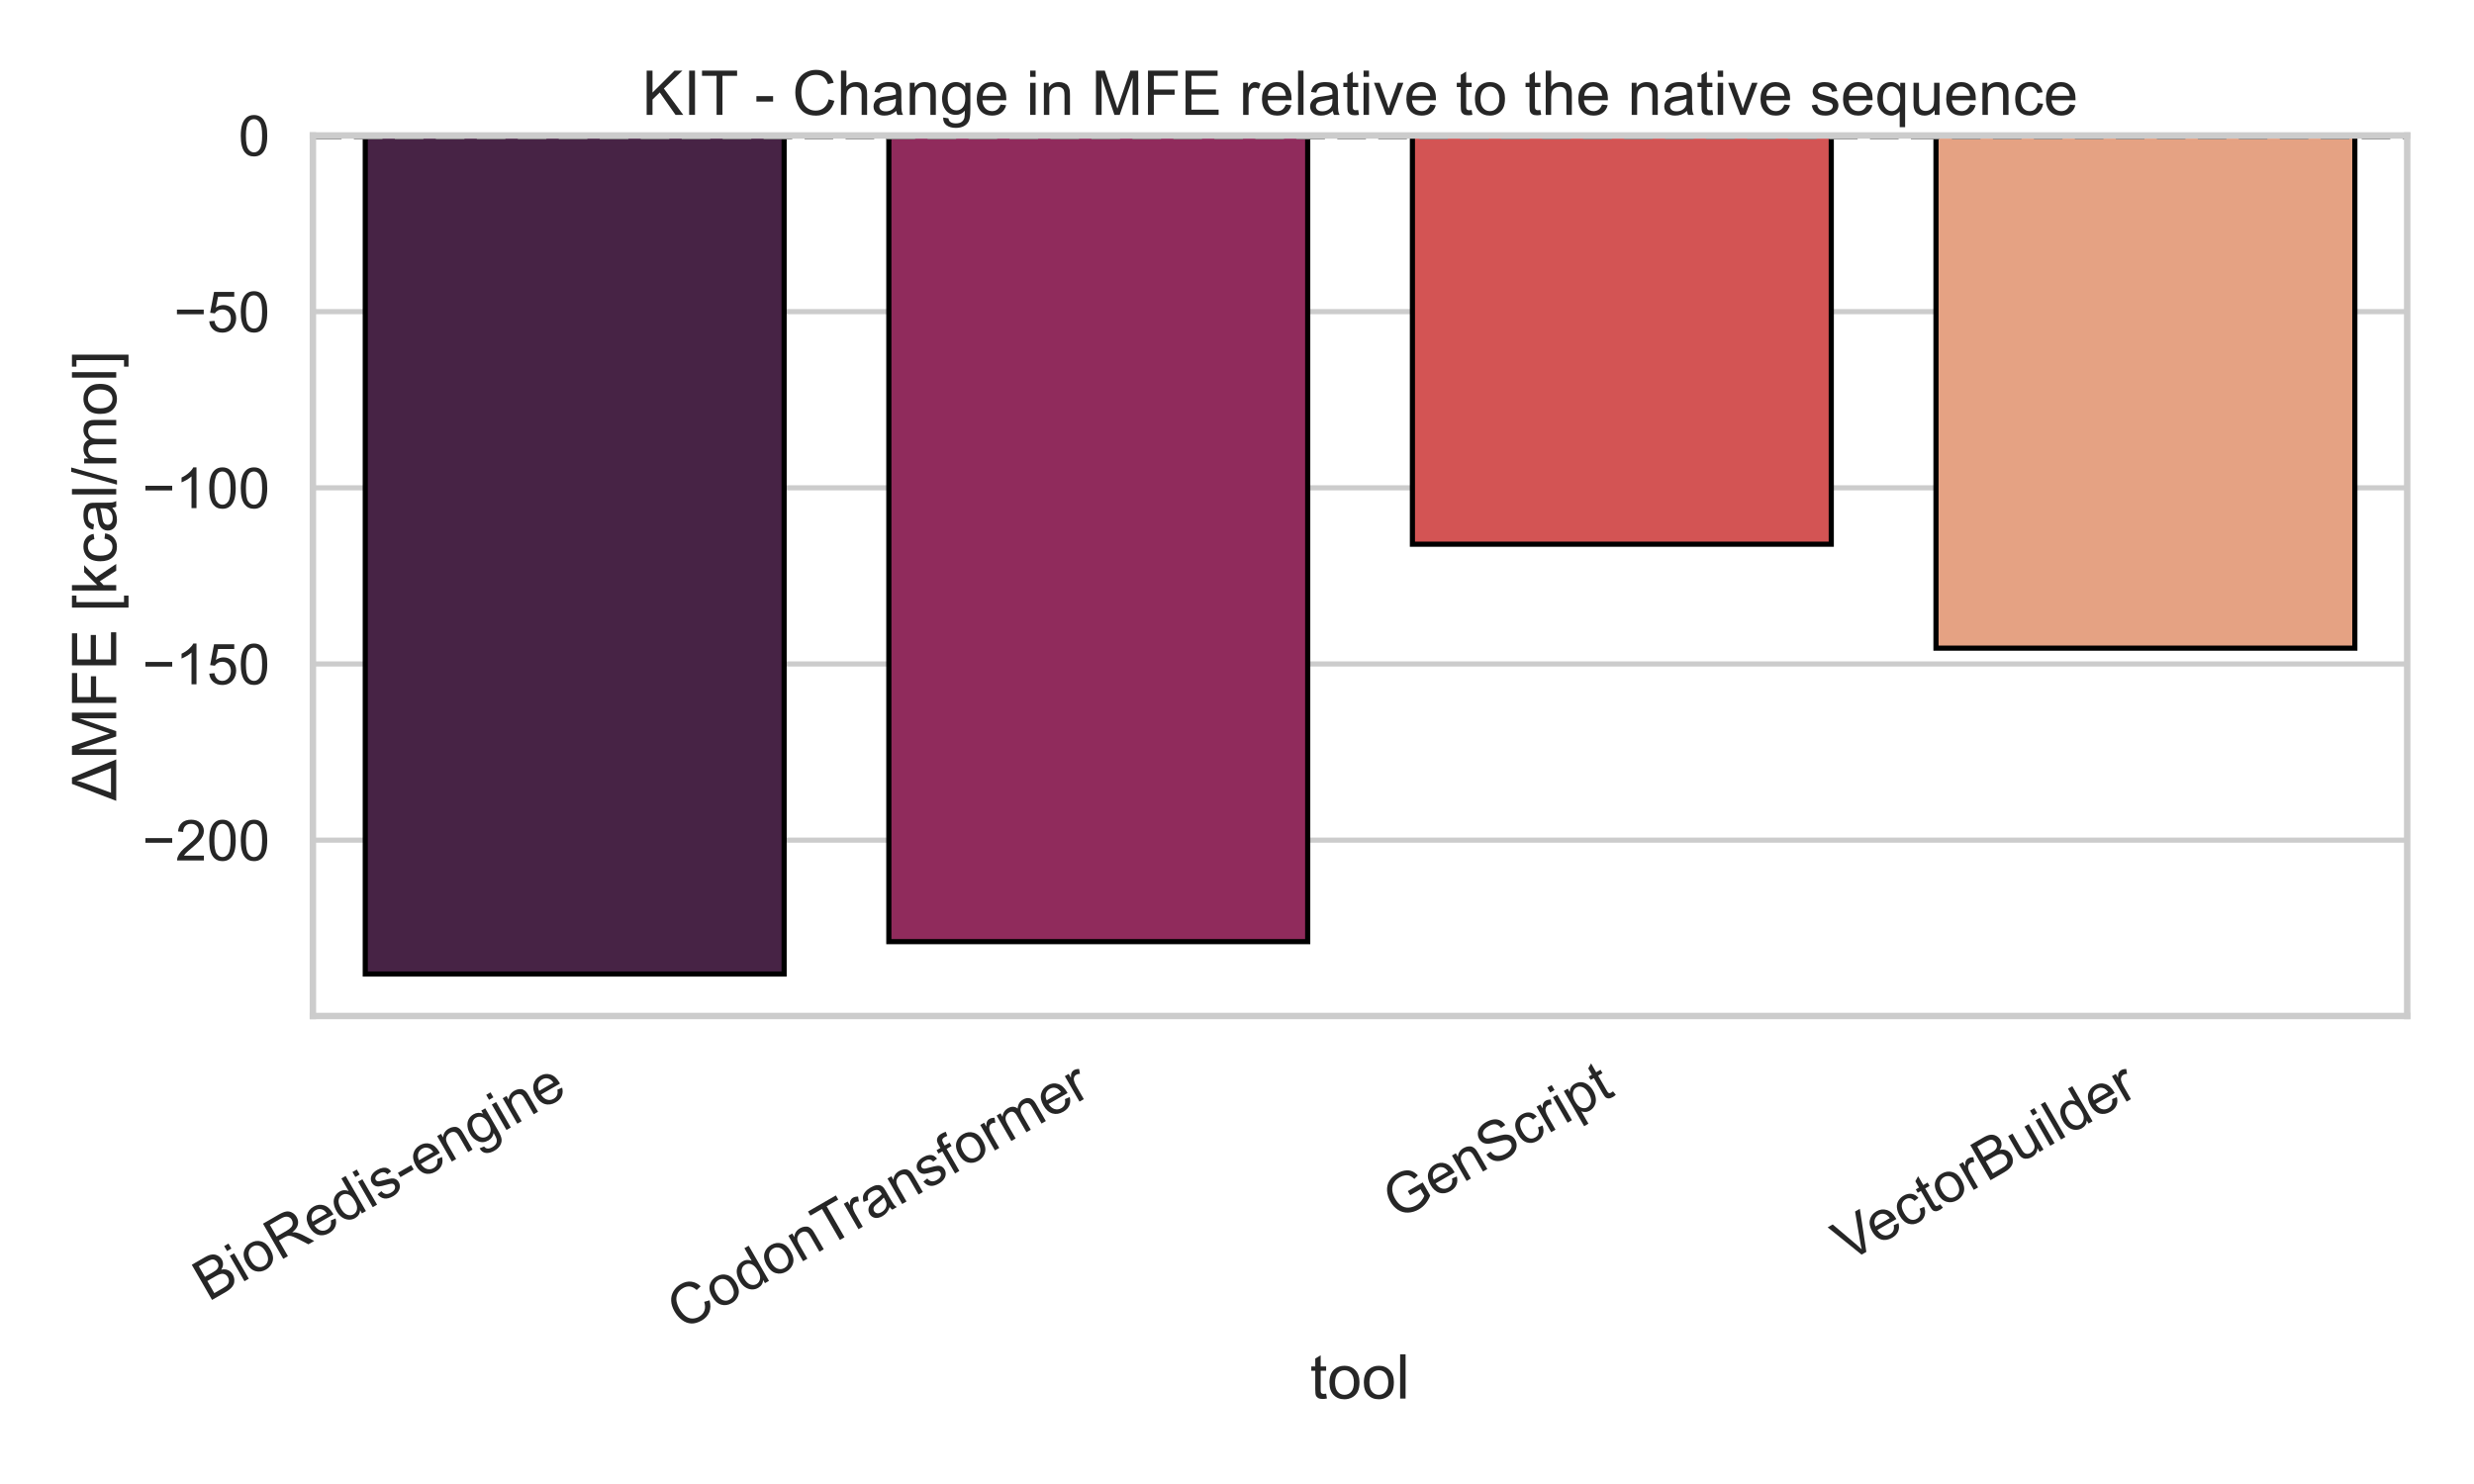
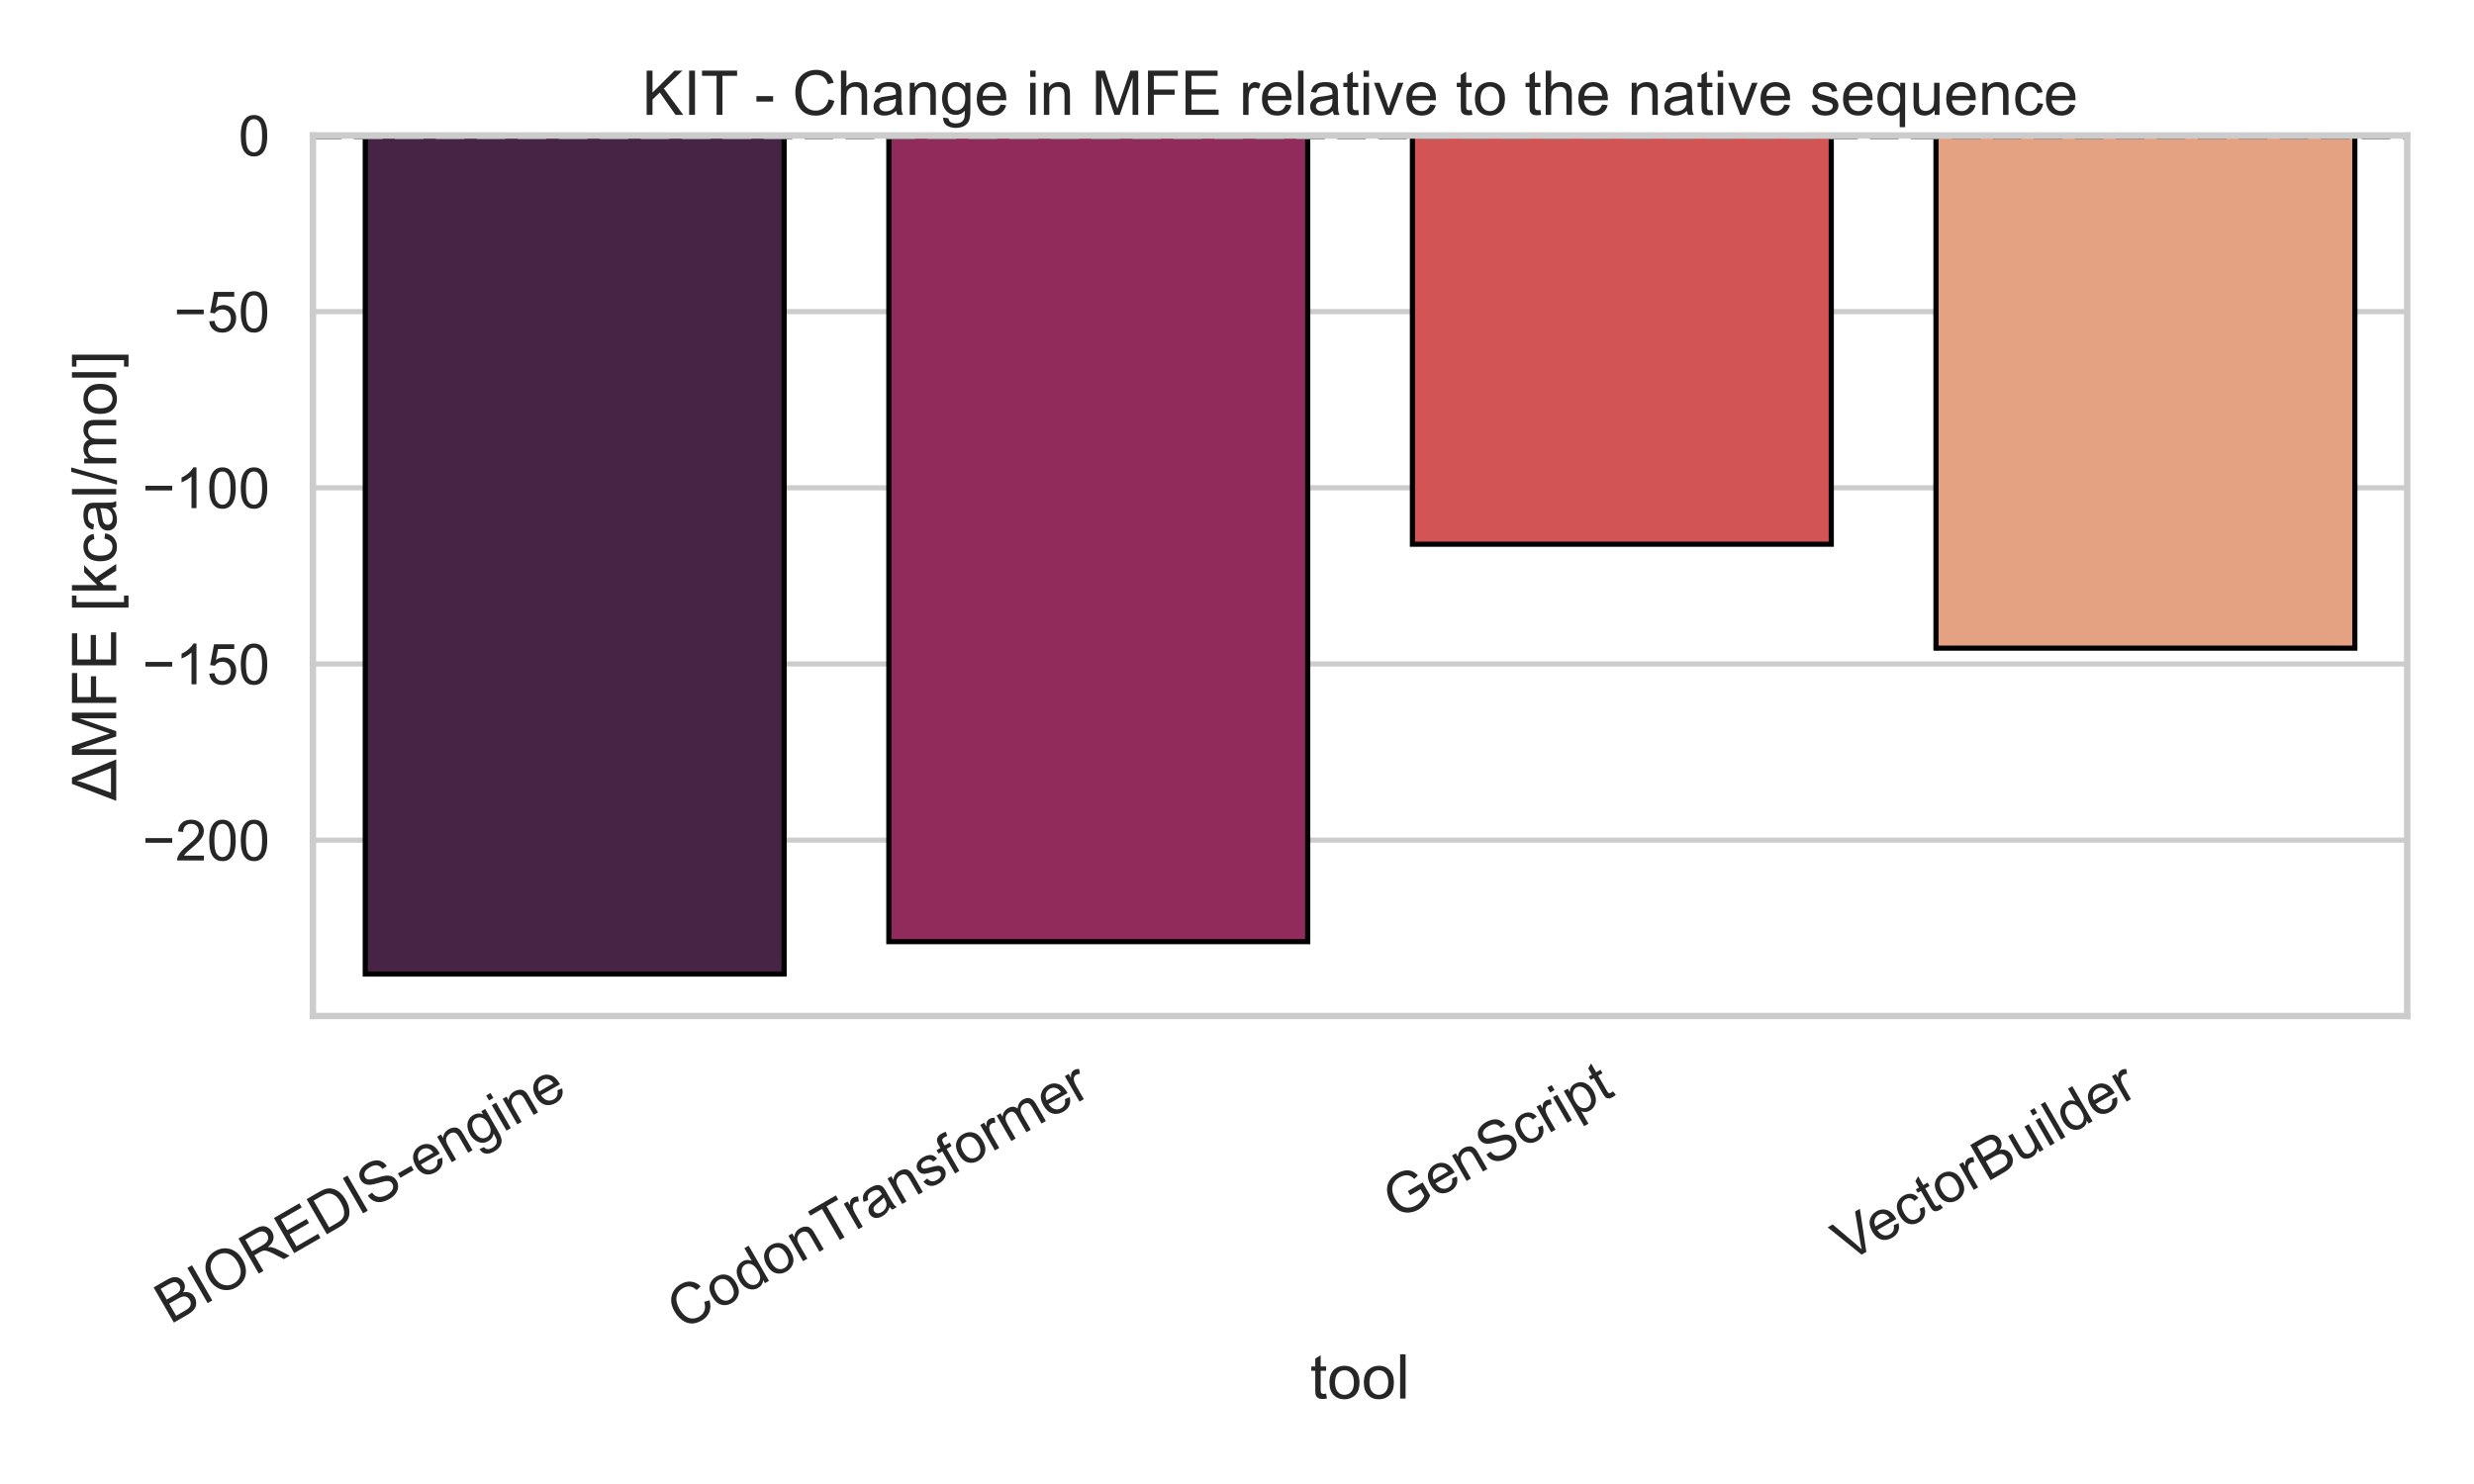
<svg xmlns="http://www.w3.org/2000/svg" xmlns:xlink="http://www.w3.org/1999/xlink" width="720pt" height="432pt" viewBox="0 0 720 432" version="1.1">
  <defs>
    <style type="text/css">*{stroke-linejoin: round; stroke-linecap: butt}</style>
  </defs>
  <g id="figure_1">
    <g id="patch_1">
      <path d="M 0 432  L 720 432  L 720 0  L 0 0  z " style="fill: #ffffff" />
    </g>
    <g id="axes_1">
      <g id="patch_2">
        <path d="M 91.065 295.757  L 700.56 295.757  L 700.56 39.44  L 91.065 39.44  z " style="fill: #ffffff" />
      </g>
      <g id="matplotlib.axis_1">
        <g id="xtick_1">
          <g id="text_1">
-             <g style="fill: #262626" transform="translate(60.66689 379.0196) rotate(-30) scale(0.165 -0.165)">
+             <g style="fill: #262626" transform="translate(49.56357 385.6132) rotate(-30) scale(0.165 -0.165)">
              <defs>
                <path id="ArialMT-42" d="M 469 0  L 469 4581  L 2188 4581  Q 2713 4581 3030 4442  Q 3347 4303 3526 4014  Q 3706 3725 3706 3409  Q 3706 3116 3547 2856  Q 3388 2597 3066 2438  Q 3481 2316 3704 2022  Q 3928 1728 3928 1328  Q 3928 1006 3792 729  Q 3656 453 3456 303  Q 3256 153 2954 76  Q 2653 0 2216 0  L 469 0  z M 1075 2656  L 2066 2656  Q 2469 2656 2644 2709  Q 2875 2778 2992 2937  Q 3109 3097 3109 3338  Q 3109 3566 3000 3739  Q 2891 3913 2687 3977  Q 2484 4041 1991 4041  L 1075 4041  L 1075 2656  z M 1075 541  L 2216 541  Q 2509 541 2628 563  Q 2838 600 2978 687  Q 3119 775 3209 942  Q 3300 1109 3300 1328  Q 3300 1584 3169 1773  Q 3038 1963 2805 2039  Q 2572 2116 2134 2116  L 1075 2116  L 1075 541  z " transform="scale(0.015625)" />
-                 <path id="ArialMT-69" d="M 425 3934  L 425 4581  L 988 4581  L 988 3934  L 425 3934  z M 425 0  L 425 3319  L 988 3319  L 988 0  L 425 0  z " transform="scale(0.015625)" />
-                 <path id="ArialMT-6f" d="M 213 1659  Q 213 2581 725 3025  Q 1153 3394 1769 3394  Q 2453 3394 2887 2945  Q 3322 2497 3322 1706  Q 3322 1066 3130 698  Q 2938 331 2570 128  Q 2203 -75 1769 -75  Q 1072 -75 642 372  Q 213 819 213 1659  z M 791 1659  Q 791 1022 1069 705  Q 1347 388 1769 388  Q 2188 388 2466 706  Q 2744 1025 2744 1678  Q 2744 2294 2464 2611  Q 2184 2928 1769 2928  Q 1347 2928 1069 2612  Q 791 2297 791 1659  z " transform="scale(0.015625)" />
+                 <path id="ArialMT-49" d="M 597 0  L 597 4581  L 1203 4581  L 1203 0  L 597 0  z " transform="scale(0.015625)" />
+                 <path id="ArialMT-4f" d="M 309 2231  Q 309 3372 921 4017  Q 1534 4663 2503 4663  Q 3138 4663 3647 4359  Q 4156 4056 4423 3514  Q 4691 2972 4691 2284  Q 4691 1588 4409 1038  Q 4128 488 3612 205  Q 3097 -78 2500 -78  Q 1853 -78 1343 234  Q 834 547 571 1087  Q 309 1628 309 2231  z M 934 2222  Q 934 1394 1379 917  Q 1825 441 2497 441  Q 3181 441 3623 922  Q 4066 1403 4066 2288  Q 4066 2847 3877 3264  Q 3688 3681 3323 3911  Q 2959 4141 2506 4141  Q 1863 4141 1398 3698  Q 934 3256 934 2222  z " transform="scale(0.015625)" />
                <path id="ArialMT-52" d="M 503 0  L 503 4581  L 2534 4581  Q 3147 4581 3465 4457  Q 3784 4334 3975 4021  Q 4166 3709 4166 3331  Q 4166 2844 3850 2509  Q 3534 2175 2875 2084  Q 3116 1969 3241 1856  Q 3506 1613 3744 1247  L 4541 0  L 3778 0  L 3172 953  Q 2906 1366 2734 1584  Q 2563 1803 2427 1890  Q 2291 1978 2150 2013  Q 2047 2034 1813 2034  L 1109 2034  L 1109 0  L 503 0  z M 1109 2559  L 2413 2559  Q 2828 2559 3062 2645  Q 3297 2731 3419 2920  Q 3541 3109 3541 3331  Q 3541 3656 3305 3865  Q 3069 4075 2559 4075  L 1109 4075  L 1109 2559  z " transform="scale(0.015625)" />
+                 <path id="ArialMT-45" d="M 506 0  L 506 4581  L 3819 4581  L 3819 4041  L 1113 4041  L 1113 2638  L 3647 2638  L 3647 2100  L 1113 2100  L 1113 541  L 3925 541  L 3925 0  L 506 0  z " transform="scale(0.015625)" />
+                 <path id="ArialMT-44" d="M 494 0  L 494 4581  L 2072 4581  Q 2606 4581 2888 4516  Q 3281 4425 3559 4188  Q 3922 3881 4101 3404  Q 4281 2928 4281 2316  Q 4281 1794 4159 1391  Q 4038 988 3847 723  Q 3656 459 3429 307  Q 3203 156 2883 78  Q 2563 0 2147 0  L 494 0  z M 1100 541  L 2078 541  Q 2531 541 2789 625  Q 3047 709 3200 863  Q 3416 1078 3536 1442  Q 3656 1806 3656 2325  Q 3656 3044 3420 3430  Q 3184 3816 2847 3947  Q 2603 4041 2063 4041  L 1100 4041  L 1100 541  z " transform="scale(0.015625)" />
+                 <path id="ArialMT-53" d="M 288 1472  L 859 1522  Q 900 1178 1048 958  Q 1197 738 1509 602  Q 1822 466 2213 466  Q 2559 466 2825 569  Q 3091 672 3220 851  Q 3350 1031 3350 1244  Q 3350 1459 3225 1620  Q 3100 1781 2813 1891  Q 2628 1963 1997 2114  Q 1366 2266 1113 2400  Q 784 2572 623 2826  Q 463 3081 463 3397  Q 463 3744 659 4045  Q 856 4347 1234 4503  Q 1613 4659 2075 4659  Q 2584 4659 2973 4495  Q 3363 4331 3572 4012  Q 3781 3694 3797 3291  L 3216 3247  Q 3169 3681 2898 3903  Q 2628 4125 2100 4125  Q 1550 4125 1298 3923  Q 1047 3722 1047 3438  Q 1047 3191 1225 3031  Q 1400 2872 2139 2705  Q 2878 2538 3153 2413  Q 3553 2228 3743 1945  Q 3934 1663 3934 1294  Q 3934 928 3725 604  Q 3516 281 3123 101  Q 2731 -78 2241 -78  Q 1619 -78 1198 103  Q 778 284 539 648  Q 300 1013 288 1472  z " transform="scale(0.015625)" />
+                 <path id="ArialMT-2d" d="M 203 1375  L 203 1941  L 1931 1941  L 1931 1375  L 203 1375  z " transform="scale(0.015625)" />
                <path id="ArialMT-65" d="M 2694 1069  L 3275 997  Q 3138 488 2766 206  Q 2394 -75 1816 -75  Q 1088 -75 661 373  Q 234 822 234 1631  Q 234 2469 665 2931  Q 1097 3394 1784 3394  Q 2450 3394 2872 2941  Q 3294 2488 3294 1666  Q 3294 1616 3291 1516  L 816 1516  Q 847 969 1125 678  Q 1403 388 1819 388  Q 2128 388 2347 550  Q 2566 713 2694 1069  z M 847 1978  L 2700 1978  Q 2663 2397 2488 2606  Q 2219 2931 1791 2931  Q 1403 2931 1139 2672  Q 875 2413 847 1978  z " transform="scale(0.015625)" />
-                 <path id="ArialMT-64" d="M 2575 0  L 2575 419  Q 2259 -75 1647 -75  Q 1250 -75 917 144  Q 584 363 401 755  Q 219 1147 219 1656  Q 219 2153 384 2558  Q 550 2963 881 3178  Q 1213 3394 1622 3394  Q 1922 3394 2156 3267  Q 2391 3141 2538 2938  L 2538 4581  L 3097 4581  L 3097 0  L 2575 0  z M 797 1656  Q 797 1019 1065 703  Q 1334 388 1700 388  Q 2069 388 2326 689  Q 2584 991 2584 1609  Q 2584 2291 2321 2609  Q 2059 2928 1675 2928  Q 1300 2928 1048 2622  Q 797 2316 797 1656  z " transform="scale(0.015625)" />
-                 <path id="ArialMT-73" d="M 197 991  L 753 1078  Q 800 744 1014 566  Q 1228 388 1613 388  Q 2000 388 2187 545  Q 2375 703 2375 916  Q 2375 1106 2209 1216  Q 2094 1291 1634 1406  Q 1016 1563 777 1677  Q 538 1791 414 1992  Q 291 2194 291 2438  Q 291 2659 392 2848  Q 494 3038 669 3163  Q 800 3259 1026 3326  Q 1253 3394 1513 3394  Q 1903 3394 2198 3281  Q 2494 3169 2634 2976  Q 2775 2784 2828 2463  L 2278 2388  Q 2241 2644 2061 2787  Q 1881 2931 1553 2931  Q 1166 2931 1000 2803  Q 834 2675 834 2503  Q 834 2394 903 2306  Q 972 2216 1119 2156  Q 1203 2125 1616 2013  Q 2213 1853 2448 1751  Q 2684 1650 2818 1456  Q 2953 1263 2953 975  Q 2953 694 2789 445  Q 2625 197 2315 61  Q 2006 -75 1616 -75  Q 969 -75 630 194  Q 291 463 197 991  z " transform="scale(0.015625)" />
-                 <path id="ArialMT-2d" d="M 203 1375  L 203 1941  L 1931 1941  L 1931 1375  L 203 1375  z " transform="scale(0.015625)" />
                <path id="ArialMT-6e" d="M 422 0  L 422 3319  L 928 3319  L 928 2847  Q 1294 3394 1984 3394  Q 2284 3394 2536 3286  Q 2788 3178 2913 3003  Q 3038 2828 3088 2588  Q 3119 2431 3119 2041  L 3119 0  L 2556 0  L 2556 2019  Q 2556 2363 2490 2533  Q 2425 2703 2258 2804  Q 2091 2906 1866 2906  Q 1506 2906 1245 2678  Q 984 2450 984 1813  L 984 0  L 422 0  z " transform="scale(0.015625)" />
                <path id="ArialMT-67" d="M 319 -275  L 866 -356  Q 900 -609 1056 -725  Q 1266 -881 1628 -881  Q 2019 -881 2231 -725  Q 2444 -569 2519 -288  Q 2563 -116 2559 434  Q 2191 0 1641 0  Q 956 0 581 494  Q 206 988 206 1678  Q 206 2153 378 2554  Q 550 2956 876 3175  Q 1203 3394 1644 3394  Q 2231 3394 2613 2919  L 2613 3319  L 3131 3319  L 3131 450  Q 3131 -325 2973 -648  Q 2816 -972 2473 -1159  Q 2131 -1347 1631 -1347  Q 1038 -1347 672 -1080  Q 306 -813 319 -275  z M 784 1719  Q 784 1066 1043 766  Q 1303 466 1694 466  Q 2081 466 2343 764  Q 2606 1063 2606 1700  Q 2606 2309 2336 2618  Q 2066 2928 1684 2928  Q 1309 2928 1046 2623  Q 784 2319 784 1719  z " transform="scale(0.015625)" />
+                 <path id="ArialMT-69" d="M 425 3934  L 425 4581  L 988 4581  L 988 3934  L 425 3934  z M 425 0  L 425 3319  L 988 3319  L 988 0  L 425 0  z " transform="scale(0.015625)" />
              </defs>
              <use xlink:href="#ArialMT-42" />
-               <use xlink:href="#ArialMT-69" x="66.699" />
-               <use xlink:href="#ArialMT-6f" x="88.916" />
-               <use xlink:href="#ArialMT-52" x="144.531" />
-               <use xlink:href="#ArialMT-65" x="216.748" />
-               <use xlink:href="#ArialMT-64" x="272.363" />
-               <use xlink:href="#ArialMT-69" x="327.979" />
-               <use xlink:href="#ArialMT-73" x="350.195" />
-               <use xlink:href="#ArialMT-2d" x="400.195" />
-               <use xlink:href="#ArialMT-65" x="433.496" />
-               <use xlink:href="#ArialMT-6e" x="489.111" />
-               <use xlink:href="#ArialMT-67" x="544.727" />
-               <use xlink:href="#ArialMT-69" x="600.342" />
-               <use xlink:href="#ArialMT-6e" x="622.559" />
-               <use xlink:href="#ArialMT-65" x="678.174" />
+               <use xlink:href="#ArialMT-49" x="66.699" />
+               <use xlink:href="#ArialMT-4f" x="94.482" />
+               <use xlink:href="#ArialMT-52" x="172.266" />
+               <use xlink:href="#ArialMT-45" x="244.482" />
+               <use xlink:href="#ArialMT-44" x="311.182" />
+               <use xlink:href="#ArialMT-49" x="383.398" />
+               <use xlink:href="#ArialMT-53" x="411.182" />
+               <use xlink:href="#ArialMT-2d" x="477.881" />
+               <use xlink:href="#ArialMT-65" x="511.182" />
+               <use xlink:href="#ArialMT-6e" x="566.797" />
+               <use xlink:href="#ArialMT-67" x="622.412" />
+               <use xlink:href="#ArialMT-69" x="678.027" />
+               <use xlink:href="#ArialMT-6e" x="700.244" />
+               <use xlink:href="#ArialMT-65" x="755.859" />
            </g>
          </g>
        </g>
        <g id="xtick_2">
          <g id="text_2">
            <g style="fill: #262626" transform="translate(198.6135 387.4049) rotate(-30) scale(0.165 -0.165)">
              <defs>
                <path id="ArialMT-43" d="M 3763 1606  L 4369 1453  Q 4178 706 3683 314  Q 3188 -78 2472 -78  Q 1731 -78 1267 223  Q 803 525 561 1097  Q 319 1669 319 2325  Q 319 3041 592 3573  Q 866 4106 1370 4382  Q 1875 4659 2481 4659  Q 3169 4659 3637 4309  Q 4106 3959 4291 3325  L 3694 3184  Q 3534 3684 3231 3912  Q 2928 4141 2469 4141  Q 1941 4141 1586 3887  Q 1231 3634 1087 3207  Q 944 2781 944 2328  Q 944 1744 1114 1308  Q 1284 872 1643 656  Q 2003 441 2422 441  Q 2931 441 3284 734  Q 3638 1028 3763 1606  z " transform="scale(0.015625)" />
+                 <path id="ArialMT-6f" d="M 213 1659  Q 213 2581 725 3025  Q 1153 3394 1769 3394  Q 2453 3394 2887 2945  Q 3322 2497 3322 1706  Q 3322 1066 3130 698  Q 2938 331 2570 128  Q 2203 -75 1769 -75  Q 1072 -75 642 372  Q 213 819 213 1659  z M 791 1659  Q 791 1022 1069 705  Q 1347 388 1769 388  Q 2188 388 2466 706  Q 2744 1025 2744 1678  Q 2744 2294 2464 2611  Q 2184 2928 1769 2928  Q 1347 2928 1069 2612  Q 791 2297 791 1659  z " transform="scale(0.015625)" />
+                 <path id="ArialMT-64" d="M 2575 0  L 2575 419  Q 2259 -75 1647 -75  Q 1250 -75 917 144  Q 584 363 401 755  Q 219 1147 219 1656  Q 219 2153 384 2558  Q 550 2963 881 3178  Q 1213 3394 1622 3394  Q 1922 3394 2156 3267  Q 2391 3141 2538 2938  L 2538 4581  L 3097 4581  L 3097 0  L 2575 0  z M 797 1656  Q 797 1019 1065 703  Q 1334 388 1700 388  Q 2069 388 2326 689  Q 2584 991 2584 1609  Q 2584 2291 2321 2609  Q 2059 2928 1675 2928  Q 1300 2928 1048 2622  Q 797 2316 797 1656  z " transform="scale(0.015625)" />
                <path id="ArialMT-54" d="M 1659 0  L 1659 4041  L 150 4041  L 150 4581  L 3781 4581  L 3781 4041  L 2266 4041  L 2266 0  L 1659 0  z " transform="scale(0.015625)" />
                <path id="ArialMT-72" d="M 416 0  L 416 3319  L 922 3319  L 922 2816  Q 1116 3169 1280 3281  Q 1444 3394 1641 3394  Q 1925 3394 2219 3213  L 2025 2691  Q 1819 2813 1613 2813  Q 1428 2813 1281 2702  Q 1134 2591 1072 2394  Q 978 2094 978 1738  L 978 0  L 416 0  z " transform="scale(0.015625)" />
                <path id="ArialMT-61" d="M 2588 409  Q 2275 144 1986 34  Q 1697 -75 1366 -75  Q 819 -75 525 192  Q 231 459 231 875  Q 231 1119 342 1320  Q 453 1522 633 1644  Q 813 1766 1038 1828  Q 1203 1872 1538 1913  Q 2219 1994 2541 2106  Q 2544 2222 2544 2253  Q 2544 2597 2384 2738  Q 2169 2928 1744 2928  Q 1347 2928 1158 2789  Q 969 2650 878 2297  L 328 2372  Q 403 2725 575 2942  Q 747 3159 1072 3276  Q 1397 3394 1825 3394  Q 2250 3394 2515 3294  Q 2781 3194 2906 3042  Q 3031 2891 3081 2659  Q 3109 2516 3109 2141  L 3109 1391  Q 3109 606 3145 398  Q 3181 191 3288 0  L 2700 0  Q 2613 175 2588 409  z M 2541 1666  Q 2234 1541 1622 1453  Q 1275 1403 1131 1340  Q 988 1278 909 1158  Q 831 1038 831 891  Q 831 666 1001 516  Q 1172 366 1500 366  Q 1825 366 2078 508  Q 2331 650 2450 897  Q 2541 1088 2541 1459  L 2541 1666  z " transform="scale(0.015625)" />
+                 <path id="ArialMT-73" d="M 197 991  L 753 1078  Q 800 744 1014 566  Q 1228 388 1613 388  Q 2000 388 2187 545  Q 2375 703 2375 916  Q 2375 1106 2209 1216  Q 2094 1291 1634 1406  Q 1016 1563 777 1677  Q 538 1791 414 1992  Q 291 2194 291 2438  Q 291 2659 392 2848  Q 494 3038 669 3163  Q 800 3259 1026 3326  Q 1253 3394 1513 3394  Q 1903 3394 2198 3281  Q 2494 3169 2634 2976  Q 2775 2784 2828 2463  L 2278 2388  Q 2241 2644 2061 2787  Q 1881 2931 1553 2931  Q 1166 2931 1000 2803  Q 834 2675 834 2503  Q 834 2394 903 2306  Q 972 2216 1119 2156  Q 1203 2125 1616 2013  Q 2213 1853 2448 1751  Q 2684 1650 2818 1456  Q 2953 1263 2953 975  Q 2953 694 2789 445  Q 2625 197 2315 61  Q 2006 -75 1616 -75  Q 969 -75 630 194  Q 291 463 197 991  z " transform="scale(0.015625)" />
                <path id="ArialMT-66" d="M 556 0  L 556 2881  L 59 2881  L 59 3319  L 556 3319  L 556 3672  Q 556 4006 616 4169  Q 697 4388 901 4523  Q 1106 4659 1475 4659  Q 1713 4659 2000 4603  L 1916 4113  Q 1741 4144 1584 4144  Q 1328 4144 1222 4034  Q 1116 3925 1116 3625  L 1116 3319  L 1763 3319  L 1763 2881  L 1116 2881  L 1116 0  L 556 0  z " transform="scale(0.015625)" />
                <path id="ArialMT-6d" d="M 422 0  L 422 3319  L 925 3319  L 925 2853  Q 1081 3097 1340 3245  Q 1600 3394 1931 3394  Q 2300 3394 2536 3241  Q 2772 3088 2869 2813  Q 3263 3394 3894 3394  Q 4388 3394 4653 3120  Q 4919 2847 4919 2278  L 4919 0  L 4359 0  L 4359 2091  Q 4359 2428 4304 2576  Q 4250 2725 4106 2815  Q 3963 2906 3769 2906  Q 3419 2906 3187 2673  Q 2956 2441 2956 1928  L 2956 0  L 2394 0  L 2394 2156  Q 2394 2531 2256 2718  Q 2119 2906 1806 2906  Q 1569 2906 1367 2781  Q 1166 2656 1075 2415  Q 984 2175 984 1722  L 984 0  L 422 0  z " transform="scale(0.015625)" />
              </defs>
              <use xlink:href="#ArialMT-43" />
              <use xlink:href="#ArialMT-6f" x="72.217" />
              <use xlink:href="#ArialMT-64" x="127.832" />
              <use xlink:href="#ArialMT-6f" x="183.447" />
              <use xlink:href="#ArialMT-6e" x="239.062" />
              <use xlink:href="#ArialMT-54" x="294.678" />
              <use xlink:href="#ArialMT-72" x="352.012" />
              <use xlink:href="#ArialMT-61" x="385.312" />
              <use xlink:href="#ArialMT-6e" x="440.928" />
              <use xlink:href="#ArialMT-73" x="496.543" />
              <use xlink:href="#ArialMT-66" x="546.543" />
              <use xlink:href="#ArialMT-6f" x="574.326" />
              <use xlink:href="#ArialMT-72" x="629.941" />
              <use xlink:href="#ArialMT-6d" x="663.242" />
              <use xlink:href="#ArialMT-65" x="746.543" />
              <use xlink:href="#ArialMT-72" x="802.158" />
            </g>
          </g>
        </g>
        <g id="xtick_3">
          <g id="text_3">
            <g style="fill: #262626" transform="translate(406.8276 355.3396) rotate(-30) scale(0.165 -0.165)">
              <defs>
                <path id="ArialMT-47" d="M 2638 1797  L 2638 2334  L 4578 2338  L 4578 638  Q 4131 281 3656 101  Q 3181 -78 2681 -78  Q 2006 -78 1454 211  Q 903 500 622 1047  Q 341 1594 341 2269  Q 341 2938 620 3517  Q 900 4097 1425 4378  Q 1950 4659 2634 4659  Q 3131 4659 3532 4498  Q 3934 4338 4162 4050  Q 4391 3763 4509 3300  L 3963 3150  Q 3859 3500 3706 3700  Q 3553 3900 3268 4020  Q 2984 4141 2638 4141  Q 2222 4141 1919 4014  Q 1616 3888 1430 3681  Q 1244 3475 1141 3228  Q 966 2803 966 2306  Q 966 1694 1177 1281  Q 1388 869 1791 669  Q 2194 469 2647 469  Q 3041 469 3416 620  Q 3791 772 3984 944  L 3984 1797  L 2638 1797  z " transform="scale(0.015625)" />
-                 <path id="ArialMT-53" d="M 288 1472  L 859 1522  Q 900 1178 1048 958  Q 1197 738 1509 602  Q 1822 466 2213 466  Q 2559 466 2825 569  Q 3091 672 3220 851  Q 3350 1031 3350 1244  Q 3350 1459 3225 1620  Q 3100 1781 2813 1891  Q 2628 1963 1997 2114  Q 1366 2266 1113 2400  Q 784 2572 623 2826  Q 463 3081 463 3397  Q 463 3744 659 4045  Q 856 4347 1234 4503  Q 1613 4659 2075 4659  Q 2584 4659 2973 4495  Q 3363 4331 3572 4012  Q 3781 3694 3797 3291  L 3216 3247  Q 3169 3681 2898 3903  Q 2628 4125 2100 4125  Q 1550 4125 1298 3923  Q 1047 3722 1047 3438  Q 1047 3191 1225 3031  Q 1400 2872 2139 2705  Q 2878 2538 3153 2413  Q 3553 2228 3743 1945  Q 3934 1663 3934 1294  Q 3934 928 3725 604  Q 3516 281 3123 101  Q 2731 -78 2241 -78  Q 1619 -78 1198 103  Q 778 284 539 648  Q 300 1013 288 1472  z " transform="scale(0.015625)" />
                <path id="ArialMT-63" d="M 2588 1216  L 3141 1144  Q 3050 572 2676 248  Q 2303 -75 1759 -75  Q 1078 -75 664 370  Q 250 816 250 1647  Q 250 2184 428 2587  Q 606 2991 970 3192  Q 1334 3394 1763 3394  Q 2303 3394 2647 3120  Q 2991 2847 3088 2344  L 2541 2259  Q 2463 2594 2264 2762  Q 2066 2931 1784 2931  Q 1359 2931 1093 2626  Q 828 2322 828 1663  Q 828 994 1084 691  Q 1341 388 1753 388  Q 2084 388 2306 591  Q 2528 794 2588 1216  z " transform="scale(0.015625)" />
                <path id="ArialMT-70" d="M 422 -1272  L 422 3319  L 934 3319  L 934 2888  Q 1116 3141 1344 3267  Q 1572 3394 1897 3394  Q 2322 3394 2647 3175  Q 2972 2956 3137 2557  Q 3303 2159 3303 1684  Q 3303 1175 3120 767  Q 2938 359 2589 142  Q 2241 -75 1856 -75  Q 1575 -75 1351 44  Q 1128 163 984 344  L 984 -1272  L 422 -1272  z M 931 1641  Q 931 1000 1190 694  Q 1450 388 1819 388  Q 2194 388 2461 705  Q 2728 1022 2728 1688  Q 2728 2322 2467 2637  Q 2206 2953 1844 2953  Q 1484 2953 1207 2617  Q 931 2281 931 1641  z " transform="scale(0.015625)" />
                <path id="ArialMT-74" d="M 1650 503  L 1731 6  Q 1494 -44 1306 -44  Q 1000 -44 831 53  Q 663 150 594 308  Q 525 466 525 972  L 525 2881  L 113 2881  L 113 3319  L 525 3319  L 525 4141  L 1084 4478  L 1084 3319  L 1650 3319  L 1650 2881  L 1084 2881  L 1084 941  Q 1084 700 1114 631  Q 1144 563 1211 522  Q 1278 481 1403 481  Q 1497 481 1650 503  z " transform="scale(0.015625)" />
              </defs>
              <use xlink:href="#ArialMT-47" />
              <use xlink:href="#ArialMT-65" x="77.783" />
              <use xlink:href="#ArialMT-6e" x="133.398" />
              <use xlink:href="#ArialMT-53" x="189.014" />
              <use xlink:href="#ArialMT-63" x="255.713" />
              <use xlink:href="#ArialMT-72" x="305.713" />
              <use xlink:href="#ArialMT-69" x="339.014" />
              <use xlink:href="#ArialMT-70" x="361.23" />
              <use xlink:href="#ArialMT-74" x="416.846" />
            </g>
          </g>
        </g>
        <g id="xtick_4">
          <g id="text_4">
            <g style="fill: #262626" transform="translate(537.7449 367.5534) rotate(-30) scale(0.165 -0.165)">
              <defs>
                <path id="ArialMT-56" d="M 1803 0  L 28 4581  L 684 4581  L 1875 1253  Q 2019 853 2116 503  Q 2222 878 2363 1253  L 3600 4581  L 4219 4581  L 2425 0  L 1803 0  z " transform="scale(0.015625)" />
                <path id="ArialMT-75" d="M 2597 0  L 2597 488  Q 2209 -75 1544 -75  Q 1250 -75 995 37  Q 741 150 617 320  Q 494 491 444 738  Q 409 903 409 1263  L 409 3319  L 972 3319  L 972 1478  Q 972 1038 1006 884  Q 1059 663 1231 536  Q 1403 409 1656 409  Q 1909 409 2131 539  Q 2353 669 2445 892  Q 2538 1116 2538 1541  L 2538 3319  L 3100 3319  L 3100 0  L 2597 0  z " transform="scale(0.015625)" />
                <path id="ArialMT-6c" d="M 409 0  L 409 4581  L 972 4581  L 972 0  L 409 0  z " transform="scale(0.015625)" />
              </defs>
              <use xlink:href="#ArialMT-56" />
              <use xlink:href="#ArialMT-65" x="61.199" />
              <use xlink:href="#ArialMT-63" x="116.814" />
              <use xlink:href="#ArialMT-74" x="166.814" />
              <use xlink:href="#ArialMT-6f" x="194.598" />
              <use xlink:href="#ArialMT-72" x="250.213" />
              <use xlink:href="#ArialMT-42" x="283.514" />
              <use xlink:href="#ArialMT-75" x="350.213" />
              <use xlink:href="#ArialMT-69" x="405.828" />
              <use xlink:href="#ArialMT-6c" x="428.045" />
              <use xlink:href="#ArialMT-64" x="450.262" />
              <use xlink:href="#ArialMT-65" x="505.877" />
              <use xlink:href="#ArialMT-72" x="561.492" />
            </g>
          </g>
        </g>
        <g id="text_5">
          <g style="fill: #262626" transform="translate(381.3028 407.129) scale(0.18 -0.18)">
            <use xlink:href="#ArialMT-74" />
            <use xlink:href="#ArialMT-6f" x="27.783" />
            <use xlink:href="#ArialMT-6f" x="83.398" />
            <use xlink:href="#ArialMT-6c" x="139.014" />
          </g>
        </g>
      </g>
      <g id="matplotlib.axis_2">
        <g id="ytick_1">
          <g id="line2d_1">
-             <path d="M 91.065 244.576  L 700.56 244.576  " clip-path="url(#pe383a9053f)" style="fill: none; stroke: #cccccc; stroke-width: 1.5; stroke-linecap: round" />
+             <path d="M 91.065 244.576  L 700.56 244.576  " clip-path="url(#p2465e5edfd)" style="fill: none; stroke: #cccccc; stroke-width: 1.5; stroke-linecap: round" />
          </g>
          <g id="text_6">
            <g style="fill: #262626" transform="translate(41.40133 250.4809) scale(0.165 -0.165)">
              <defs>
                <path id="ArialMT-2212" d="M 3381 1997  L 356 1997  L 356 2522  L 3381 2522  L 3381 1997  z " transform="scale(0.015625)" />
                <path id="ArialMT-32" d="M 3222 541  L 3222 0  L 194 0  Q 188 203 259 391  Q 375 700 629 1000  Q 884 1300 1366 1694  Q 2113 2306 2375 2664  Q 2638 3022 2638 3341  Q 2638 3675 2398 3904  Q 2159 4134 1775 4134  Q 1369 4134 1125 3890  Q 881 3647 878 3216  L 300 3275  Q 359 3922 746 4261  Q 1134 4600 1788 4600  Q 2447 4600 2831 4234  Q 3216 3869 3216 3328  Q 3216 3053 3103 2787  Q 2991 2522 2730 2228  Q 2469 1934 1863 1422  Q 1356 997 1212 845  Q 1069 694 975 541  L 3222 541  z " transform="scale(0.015625)" />
                <path id="ArialMT-30" d="M 266 2259  Q 266 3072 433 3567  Q 600 4063 929 4331  Q 1259 4600 1759 4600  Q 2128 4600 2406 4451  Q 2684 4303 2865 4023  Q 3047 3744 3150 3342  Q 3253 2941 3253 2259  Q 3253 1453 3087 958  Q 2922 463 2592 192  Q 2263 -78 1759 -78  Q 1097 -78 719 397  Q 266 969 266 2259  z M 844 2259  Q 844 1131 1108 757  Q 1372 384 1759 384  Q 2147 384 2411 759  Q 2675 1134 2675 2259  Q 2675 3391 2411 3762  Q 2147 4134 1753 4134  Q 1366 4134 1134 3806  Q 844 3388 844 2259  z " transform="scale(0.015625)" />
              </defs>
              <use xlink:href="#ArialMT-2212" />
              <use xlink:href="#ArialMT-32" x="58.398" />
              <use xlink:href="#ArialMT-30" x="114.014" />
              <use xlink:href="#ArialMT-30" x="169.629" />
            </g>
          </g>
        </g>
        <g id="ytick_2">
          <g id="line2d_2">
-             <path d="M 91.065 193.292  L 700.56 193.292  " clip-path="url(#pe383a9053f)" style="fill: none; stroke: #cccccc; stroke-width: 1.5; stroke-linecap: round" />
+             <path d="M 91.065 193.292  L 700.56 193.292  " clip-path="url(#p2465e5edfd)" style="fill: none; stroke: #cccccc; stroke-width: 1.5; stroke-linecap: round" />
          </g>
          <g id="text_7">
            <g style="fill: #262626" transform="translate(41.40133 199.197) scale(0.165 -0.165)">
              <defs>
                <path id="ArialMT-31" d="M 2384 0  L 1822 0  L 1822 3584  Q 1619 3391 1289 3197  Q 959 3003 697 2906  L 697 3450  Q 1169 3672 1522 3987  Q 1875 4303 2022 4600  L 2384 4600  L 2384 0  z " transform="scale(0.015625)" />
                <path id="ArialMT-35" d="M 266 1200  L 856 1250  Q 922 819 1161 601  Q 1400 384 1738 384  Q 2144 384 2425 690  Q 2706 997 2706 1503  Q 2706 1984 2436 2262  Q 2166 2541 1728 2541  Q 1456 2541 1237 2417  Q 1019 2294 894 2097  L 366 2166  L 809 4519  L 3088 4519  L 3088 3981  L 1259 3981  L 1013 2750  Q 1425 3038 1878 3038  Q 2478 3038 2890 2622  Q 3303 2206 3303 1553  Q 3303 931 2941 478  Q 2500 -78 1738 -78  Q 1113 -78 717 272  Q 322 622 266 1200  z " transform="scale(0.015625)" />
              </defs>
              <use xlink:href="#ArialMT-2212" />
              <use xlink:href="#ArialMT-31" x="58.398" />
              <use xlink:href="#ArialMT-35" x="114.014" />
              <use xlink:href="#ArialMT-30" x="169.629" />
            </g>
          </g>
        </g>
        <g id="ytick_3">
          <g id="line2d_3">
-             <path d="M 91.065 142.008  L 700.56 142.008  " clip-path="url(#pe383a9053f)" style="fill: none; stroke: #cccccc; stroke-width: 1.5; stroke-linecap: round" />
+             <path d="M 91.065 142.008  L 700.56 142.008  " clip-path="url(#p2465e5edfd)" style="fill: none; stroke: #cccccc; stroke-width: 1.5; stroke-linecap: round" />
          </g>
          <g id="text_8">
            <g style="fill: #262626" transform="translate(41.40133 147.9131) scale(0.165 -0.165)">
              <use xlink:href="#ArialMT-2212" />
              <use xlink:href="#ArialMT-31" x="58.398" />
              <use xlink:href="#ArialMT-30" x="114.014" />
              <use xlink:href="#ArialMT-30" x="169.629" />
            </g>
          </g>
        </g>
        <g id="ytick_4">
          <g id="line2d_4">
-             <path d="M 91.065 90.724  L 700.56 90.724  " clip-path="url(#pe383a9053f)" style="fill: none; stroke: #cccccc; stroke-width: 1.5; stroke-linecap: round" />
+             <path d="M 91.065 90.724  L 700.56 90.724  " clip-path="url(#p2465e5edfd)" style="fill: none; stroke: #cccccc; stroke-width: 1.5; stroke-linecap: round" />
          </g>
          <g id="text_9">
            <g style="fill: #262626" transform="translate(50.57688 96.62913) scale(0.165 -0.165)">
              <use xlink:href="#ArialMT-2212" />
              <use xlink:href="#ArialMT-35" x="58.398" />
              <use xlink:href="#ArialMT-30" x="114.014" />
            </g>
          </g>
        </g>
        <g id="ytick_5">
          <g id="line2d_5">
-             <path d="M 91.065 39.44  L 700.56 39.44  " clip-path="url(#pe383a9053f)" style="fill: none; stroke: #cccccc; stroke-width: 1.5; stroke-linecap: round" />
+             <path d="M 91.065 39.44  L 700.56 39.44  " clip-path="url(#p2465e5edfd)" style="fill: none; stroke: #cccccc; stroke-width: 1.5; stroke-linecap: round" />
          </g>
          <g id="text_10">
            <g style="fill: #262626" transform="translate(69.38945 45.34519) scale(0.165 -0.165)">
              <use xlink:href="#ArialMT-30" />
            </g>
          </g>
        </g>
        <g id="text_11">
          <g style="fill: #262626" transform="translate(33.82383 233.1143) rotate(-90) scale(0.18 -0.18)">
            <defs>
              <path id="ArialMT-394" d="M -6 0  L 1753 4581  L 2406 4581  L 4281 0  L -6 0  z M 834 541  L 3381 541  L 2391 3150  Q 2169 3738 2066 4100  Q 1981 3675 1819 3225  L 834 541  z " transform="scale(0.015625)" />
              <path id="ArialMT-4d" d="M 475 0  L 475 4581  L 1388 4581  L 2472 1338  Q 2622 884 2691 659  Q 2769 909 2934 1394  L 4031 4581  L 4847 4581  L 4847 0  L 4263 0  L 4263 3834  L 2931 0  L 2384 0  L 1059 3900  L 1059 0  L 475 0  z " transform="scale(0.015625)" />
              <path id="ArialMT-46" d="M 525 0  L 525 4581  L 3616 4581  L 3616 4041  L 1131 4041  L 1131 2622  L 3281 2622  L 3281 2081  L 1131 2081  L 1131 0  L 525 0  z " transform="scale(0.015625)" />
-               <path id="ArialMT-45" d="M 506 0  L 506 4581  L 3819 4581  L 3819 4041  L 1113 4041  L 1113 2638  L 3647 2638  L 3647 2100  L 1113 2100  L 1113 541  L 3925 541  L 3925 0  L 506 0  z " transform="scale(0.015625)" />
              <path id="ArialMT-20" transform="scale(0.015625)" />
              <path id="ArialMT-5b" d="M 434 -1272  L 434 4581  L 1675 4581  L 1675 4116  L 997 4116  L 997 -806  L 1675 -806  L 1675 -1272  L 434 -1272  z " transform="scale(0.015625)" />
              <path id="ArialMT-6b" d="M 425 0  L 425 4581  L 988 4581  L 988 1969  L 2319 3319  L 3047 3319  L 1778 2088  L 3175 0  L 2481 0  L 1384 1697  L 988 1316  L 988 0  L 425 0  z " transform="scale(0.015625)" />
              <path id="ArialMT-2f" d="M 0 -78  L 1328 4659  L 1778 4659  L 453 -78  L 0 -78  z " transform="scale(0.015625)" />
              <path id="ArialMT-5d" d="M 1363 -1272  L 122 -1272  L 122 -806  L 800 -806  L 800 4116  L 122 4116  L 122 4581  L 1363 4581  L 1363 -1272  z " transform="scale(0.015625)" />
            </defs>
            <use xlink:href="#ArialMT-394" />
            <use xlink:href="#ArialMT-4d" x="66.797" />
            <use xlink:href="#ArialMT-46" x="150.098" />
            <use xlink:href="#ArialMT-45" x="211.182" />
            <use xlink:href="#ArialMT-20" x="277.881" />
            <use xlink:href="#ArialMT-5b" x="305.664" />
            <use xlink:href="#ArialMT-6b" x="333.447" />
            <use xlink:href="#ArialMT-63" x="383.447" />
            <use xlink:href="#ArialMT-61" x="433.447" />
            <use xlink:href="#ArialMT-6c" x="489.062" />
            <use xlink:href="#ArialMT-2f" x="511.279" />
            <use xlink:href="#ArialMT-6d" x="539.062" />
            <use xlink:href="#ArialMT-6f" x="622.363" />
            <use xlink:href="#ArialMT-6c" x="677.979" />
            <use xlink:href="#ArialMT-5d" x="700.195" />
          </g>
        </g>
      </g>
      <g id="patch_3">
-         <path d="M 106.302 39.44  L 228.201 39.44  L 228.201 283.552  L 106.302 283.552  z " clip-path="url(#pe383a9053f)" style="fill: #472345; stroke: #000000; stroke-width: 1.5; stroke-linejoin: miter" />
+         <path d="M 106.302 39.44  L 228.201 39.44  L 228.201 283.552  L 106.302 283.552  z " clip-path="url(#p2465e5edfd)" style="fill: #472345; stroke: #000000; stroke-width: 1.5; stroke-linejoin: miter" />
      </g>
      <g id="patch_4">
-         <path d="M 258.676 39.44  L 380.575 39.44  L 380.575 274.115  L 258.676 274.115  z " clip-path="url(#pe383a9053f)" style="fill: #902b5c; stroke: #000000; stroke-width: 1.5; stroke-linejoin: miter" />
+         <path d="M 258.676 39.44  L 380.575 39.44  L 380.575 274.115  L 258.676 274.115  z " clip-path="url(#p2465e5edfd)" style="fill: #902b5c; stroke: #000000; stroke-width: 1.5; stroke-linejoin: miter" />
      </g>
      <g id="patch_5">
-         <path d="M 411.05 39.44  L 532.949 39.44  L 532.949 158.419  L 411.05 158.419  z " clip-path="url(#pe383a9053f)" style="fill: #d35454; stroke: #000000; stroke-width: 1.5; stroke-linejoin: miter" />
+         <path d="M 411.05 39.44  L 532.949 39.44  L 532.949 158.419  L 411.05 158.419  z " clip-path="url(#p2465e5edfd)" style="fill: #d35454; stroke: #000000; stroke-width: 1.5; stroke-linejoin: miter" />
      </g>
      <g id="patch_6">
-         <path d="M 563.424 39.44  L 685.323 39.44  L 685.323 188.676  L 563.424 188.676  z " clip-path="url(#pe383a9053f)" style="fill: #e5a283; stroke: #000000; stroke-width: 1.5; stroke-linejoin: miter" />
+         <path d="M 563.424 39.44  L 685.323 39.44  L 685.323 188.676  L 563.424 188.676  z " clip-path="url(#p2465e5edfd)" style="fill: #e5a283; stroke: #000000; stroke-width: 1.5; stroke-linejoin: miter" />
      </g>
      <g id="line2d_6">
-         <path clip-path="url(#pe383a9053f)" style="fill: none; stroke: #424242; stroke-width: 3.375; stroke-linecap: round" />
+         <path clip-path="url(#p2465e5edfd)" style="fill: none; stroke: #424242; stroke-width: 3.375; stroke-linecap: round" />
      </g>
      <g id="line2d_7">
-         <path clip-path="url(#pe383a9053f)" style="fill: none; stroke: #424242; stroke-width: 3.375; stroke-linecap: round" />
+         <path clip-path="url(#p2465e5edfd)" style="fill: none; stroke: #424242; stroke-width: 3.375; stroke-linecap: round" />
      </g>
      <g id="line2d_8">
-         <path clip-path="url(#pe383a9053f)" style="fill: none; stroke: #424242; stroke-width: 3.375; stroke-linecap: round" />
+         <path clip-path="url(#p2465e5edfd)" style="fill: none; stroke: #424242; stroke-width: 3.375; stroke-linecap: round" />
      </g>
      <g id="line2d_9">
-         <path clip-path="url(#pe383a9053f)" style="fill: none; stroke: #424242; stroke-width: 3.375; stroke-linecap: round" />
+         <path clip-path="url(#p2465e5edfd)" style="fill: none; stroke: #424242; stroke-width: 3.375; stroke-linecap: round" />
      </g>
      <g id="line2d_10">
-         <path d="M 91.065 39.44  L 700.56 39.44  " clip-path="url(#pe383a9053f)" style="fill: none; stroke-dasharray: 8.325,3.6; stroke-dashoffset: 0; stroke: #808080; stroke-width: 2.25" />
+         <path d="M 91.065 39.44  L 700.56 39.44  " clip-path="url(#p2465e5edfd)" style="fill: none; stroke-dasharray: 8.325,3.6; stroke-dashoffset: 0; stroke: #808080; stroke-width: 2.25" />
      </g>
      <g id="patch_7">
        <path d="M 91.065 295.757  L 91.065 39.44  " style="fill: none; stroke: #cccccc; stroke-width: 1.875; stroke-linejoin: miter; stroke-linecap: square" />
      </g>
      <g id="patch_8">
        <path d="M 700.56 295.757  L 700.56 39.44  " style="fill: none; stroke: #cccccc; stroke-width: 1.875; stroke-linejoin: miter; stroke-linecap: square" />
      </g>
      <g id="patch_9">
        <path d="M 91.065 295.757  L 700.56 295.757  " style="fill: none; stroke: #cccccc; stroke-width: 1.875; stroke-linejoin: miter; stroke-linecap: square" />
      </g>
      <g id="patch_10">
        <path d="M 91.065 39.44  L 700.56 39.44  " style="fill: none; stroke: #cccccc; stroke-width: 1.875; stroke-linejoin: miter; stroke-linecap: square" />
      </g>
      <g id="text_12">
        <g style="fill: #262626" transform="translate(186.8747 33.44) scale(0.18 -0.18)">
          <defs>
            <path id="ArialMT-4b" d="M 469 0  L 469 4581  L 1075 4581  L 1075 2309  L 3350 4581  L 4172 4581  L 2250 2725  L 4256 0  L 3456 0  L 1825 2319  L 1075 1588  L 1075 0  L 469 0  z " transform="scale(0.015625)" />
-             <path id="ArialMT-49" d="M 597 0  L 597 4581  L 1203 4581  L 1203 0  L 597 0  z " transform="scale(0.015625)" />
            <path id="ArialMT-68" d="M 422 0  L 422 4581  L 984 4581  L 984 2938  Q 1378 3394 1978 3394  Q 2347 3394 2619 3248  Q 2891 3103 3008 2847  Q 3125 2591 3125 2103  L 3125 0  L 2563 0  L 2563 2103  Q 2563 2525 2380 2717  Q 2197 2909 1863 2909  Q 1613 2909 1392 2779  Q 1172 2650 1078 2428  Q 984 2206 984 1816  L 984 0  L 422 0  z " transform="scale(0.015625)" />
            <path id="ArialMT-76" d="M 1344 0  L 81 3319  L 675 3319  L 1388 1331  Q 1503 1009 1600 663  Q 1675 925 1809 1294  L 2547 3319  L 3125 3319  L 1869 0  L 1344 0  z " transform="scale(0.015625)" />
            <path id="ArialMT-71" d="M 2538 -1272  L 2538 353  Q 2406 169 2170 47  Q 1934 -75 1669 -75  Q 1078 -75 651 397  Q 225 869 225 1691  Q 225 2191 398 2587  Q 572 2984 901 3189  Q 1231 3394 1625 3394  Q 2241 3394 2594 2875  L 2594 3319  L 3100 3319  L 3100 -1272  L 2538 -1272  z M 803 1669  Q 803 1028 1072 708  Q 1341 388 1716 388  Q 2075 388 2334 692  Q 2594 997 2594 1619  Q 2594 2281 2320 2615  Q 2047 2950 1678 2950  Q 1313 2950 1058 2639  Q 803 2328 803 1669  z " transform="scale(0.015625)" />
          </defs>
          <use xlink:href="#ArialMT-4b" />
          <use xlink:href="#ArialMT-49" x="66.699" />
          <use xlink:href="#ArialMT-54" x="94.482" />
          <use xlink:href="#ArialMT-20" x="153.816" />
          <use xlink:href="#ArialMT-2d" x="181.6" />
          <use xlink:href="#ArialMT-20" x="214.9" />
          <use xlink:href="#ArialMT-43" x="242.684" />
          <use xlink:href="#ArialMT-68" x="314.9" />
          <use xlink:href="#ArialMT-61" x="370.516" />
          <use xlink:href="#ArialMT-6e" x="426.131" />
          <use xlink:href="#ArialMT-67" x="481.746" />
          <use xlink:href="#ArialMT-65" x="537.361" />
          <use xlink:href="#ArialMT-20" x="592.977" />
          <use xlink:href="#ArialMT-69" x="620.76" />
          <use xlink:href="#ArialMT-6e" x="642.977" />
          <use xlink:href="#ArialMT-20" x="698.592" />
          <use xlink:href="#ArialMT-4d" x="726.375" />
          <use xlink:href="#ArialMT-46" x="809.676" />
          <use xlink:href="#ArialMT-45" x="870.76" />
          <use xlink:href="#ArialMT-20" x="937.459" />
          <use xlink:href="#ArialMT-72" x="965.242" />
          <use xlink:href="#ArialMT-65" x="998.543" />
          <use xlink:href="#ArialMT-6c" x="1054.158" />
          <use xlink:href="#ArialMT-61" x="1076.375" />
          <use xlink:href="#ArialMT-74" x="1131.99" />
          <use xlink:href="#ArialMT-69" x="1159.773" />
          <use xlink:href="#ArialMT-76" x="1181.99" />
          <use xlink:href="#ArialMT-65" x="1231.99" />
          <use xlink:href="#ArialMT-20" x="1287.605" />
          <use xlink:href="#ArialMT-74" x="1315.389" />
          <use xlink:href="#ArialMT-6f" x="1343.172" />
          <use xlink:href="#ArialMT-20" x="1398.787" />
          <use xlink:href="#ArialMT-74" x="1426.57" />
          <use xlink:href="#ArialMT-68" x="1454.354" />
          <use xlink:href="#ArialMT-65" x="1509.969" />
          <use xlink:href="#ArialMT-20" x="1565.584" />
          <use xlink:href="#ArialMT-6e" x="1593.367" />
          <use xlink:href="#ArialMT-61" x="1648.982" />
          <use xlink:href="#ArialMT-74" x="1704.598" />
          <use xlink:href="#ArialMT-69" x="1732.381" />
          <use xlink:href="#ArialMT-76" x="1754.598" />
          <use xlink:href="#ArialMT-65" x="1804.598" />
          <use xlink:href="#ArialMT-20" x="1860.213" />
          <use xlink:href="#ArialMT-73" x="1887.996" />
          <use xlink:href="#ArialMT-65" x="1937.996" />
          <use xlink:href="#ArialMT-71" x="1993.611" />
          <use xlink:href="#ArialMT-75" x="2049.227" />
          <use xlink:href="#ArialMT-65" x="2104.842" />
          <use xlink:href="#ArialMT-6e" x="2160.457" />
          <use xlink:href="#ArialMT-63" x="2216.072" />
          <use xlink:href="#ArialMT-65" x="2266.072" />
        </g>
      </g>
    </g>
  </g>
  <defs>
-     <clipPath id="pe383a9053f">
+     <clipPath id="p2465e5edfd">
      <rect x="91.065" y="39.44" width="609.495" height="256.317" />
    </clipPath>
  </defs>
</svg>
